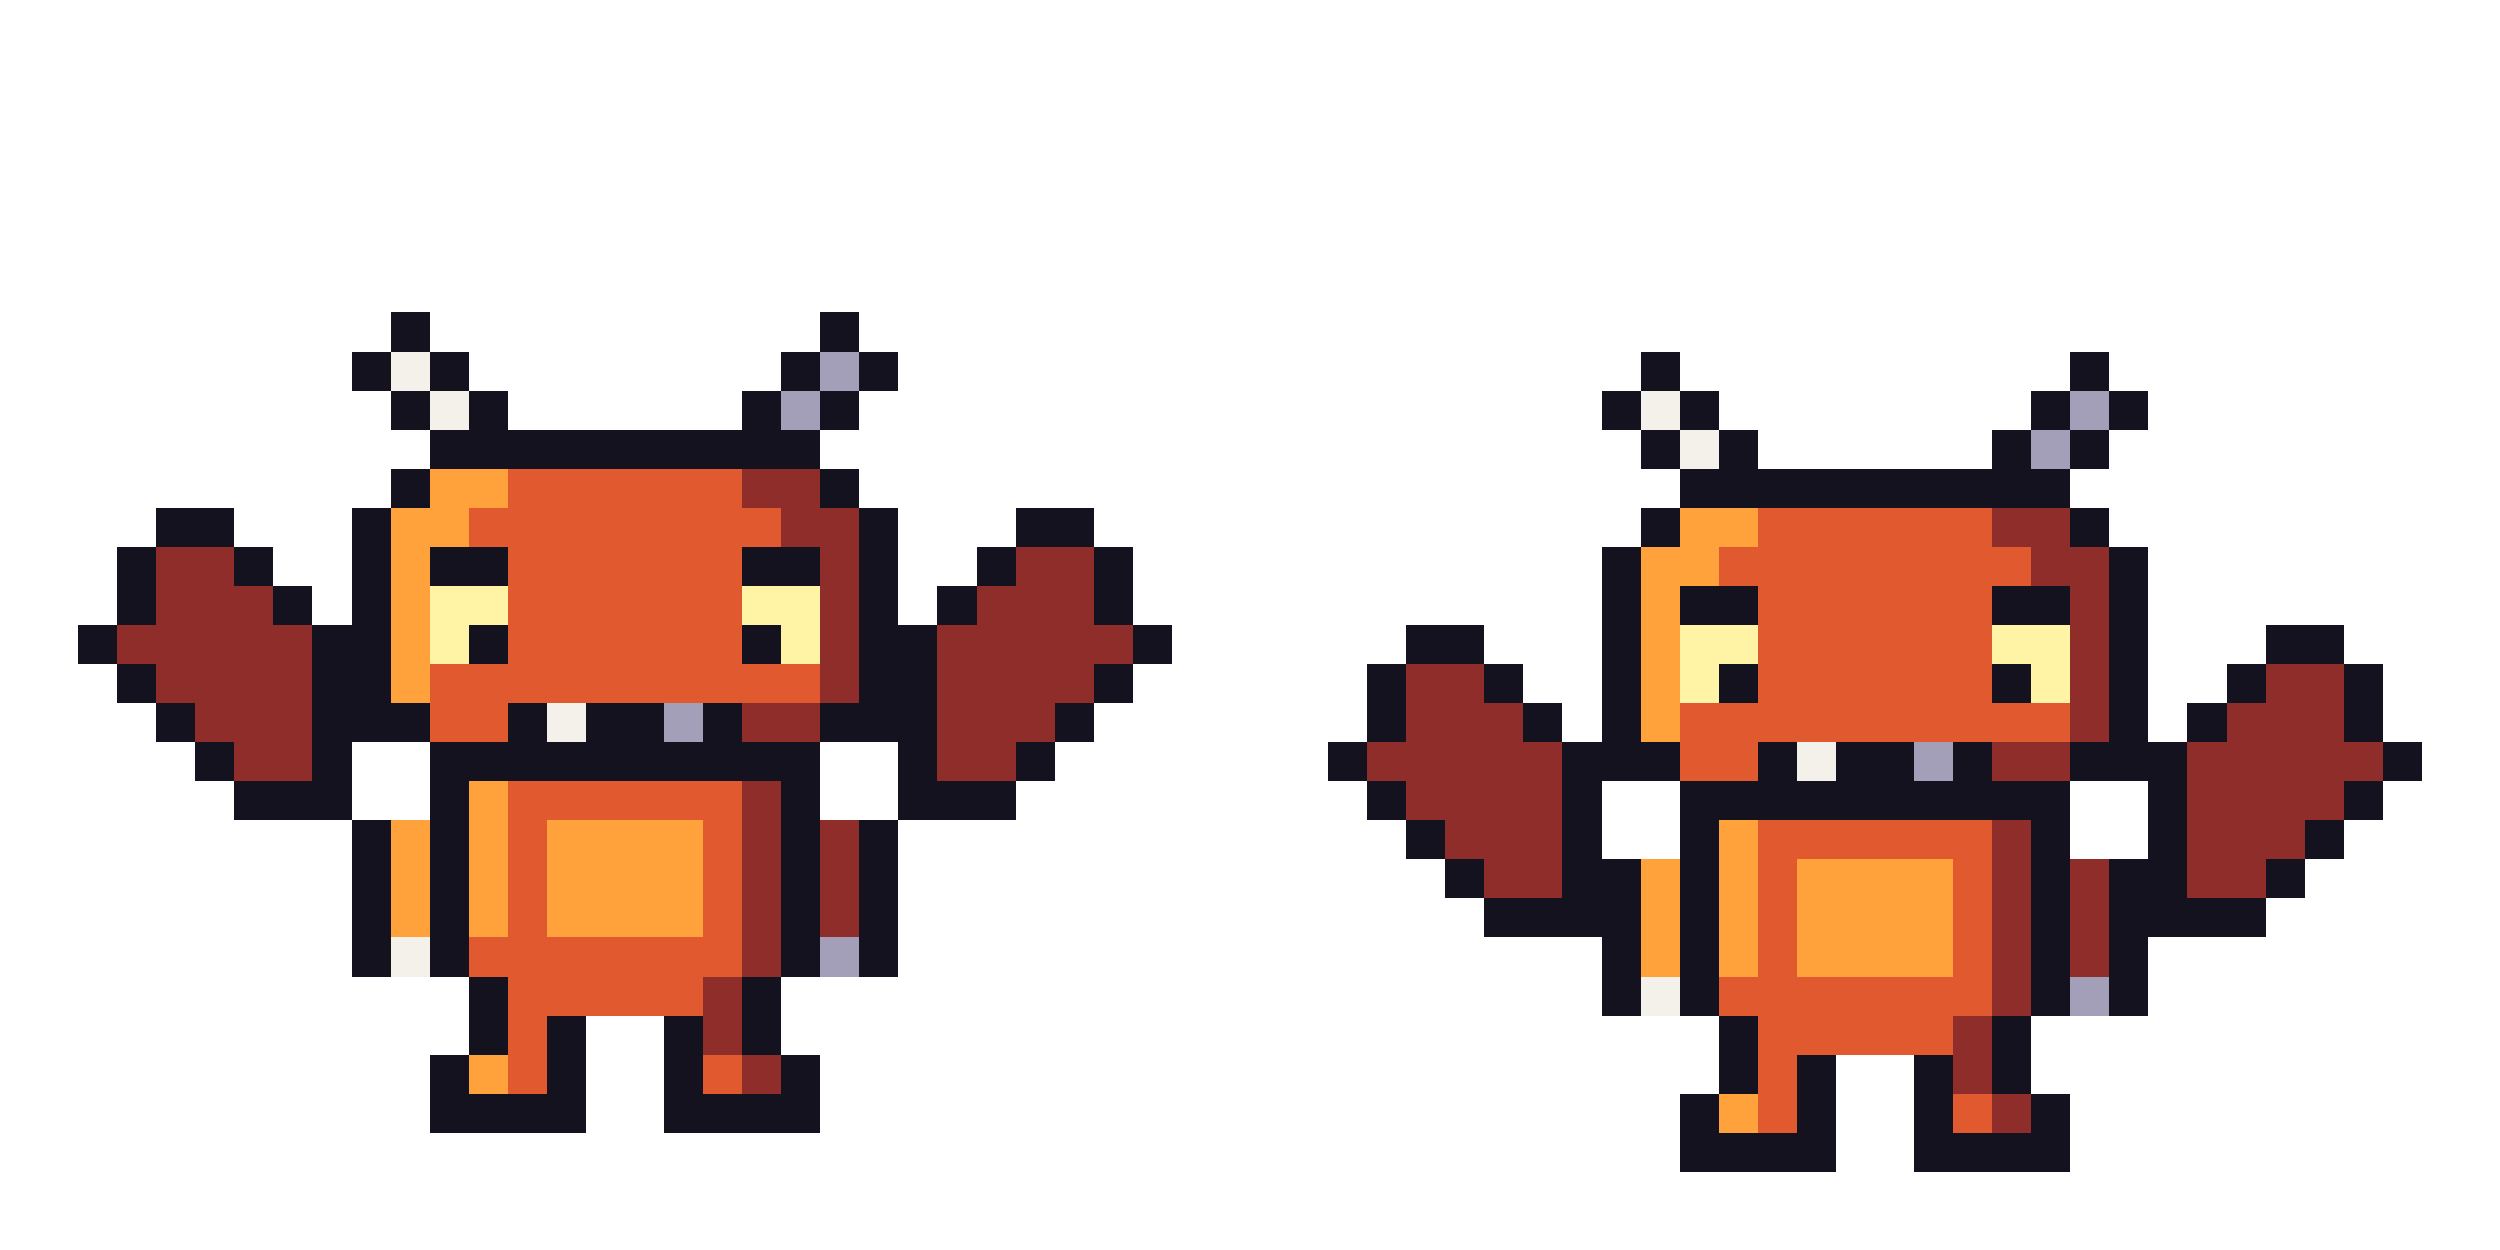
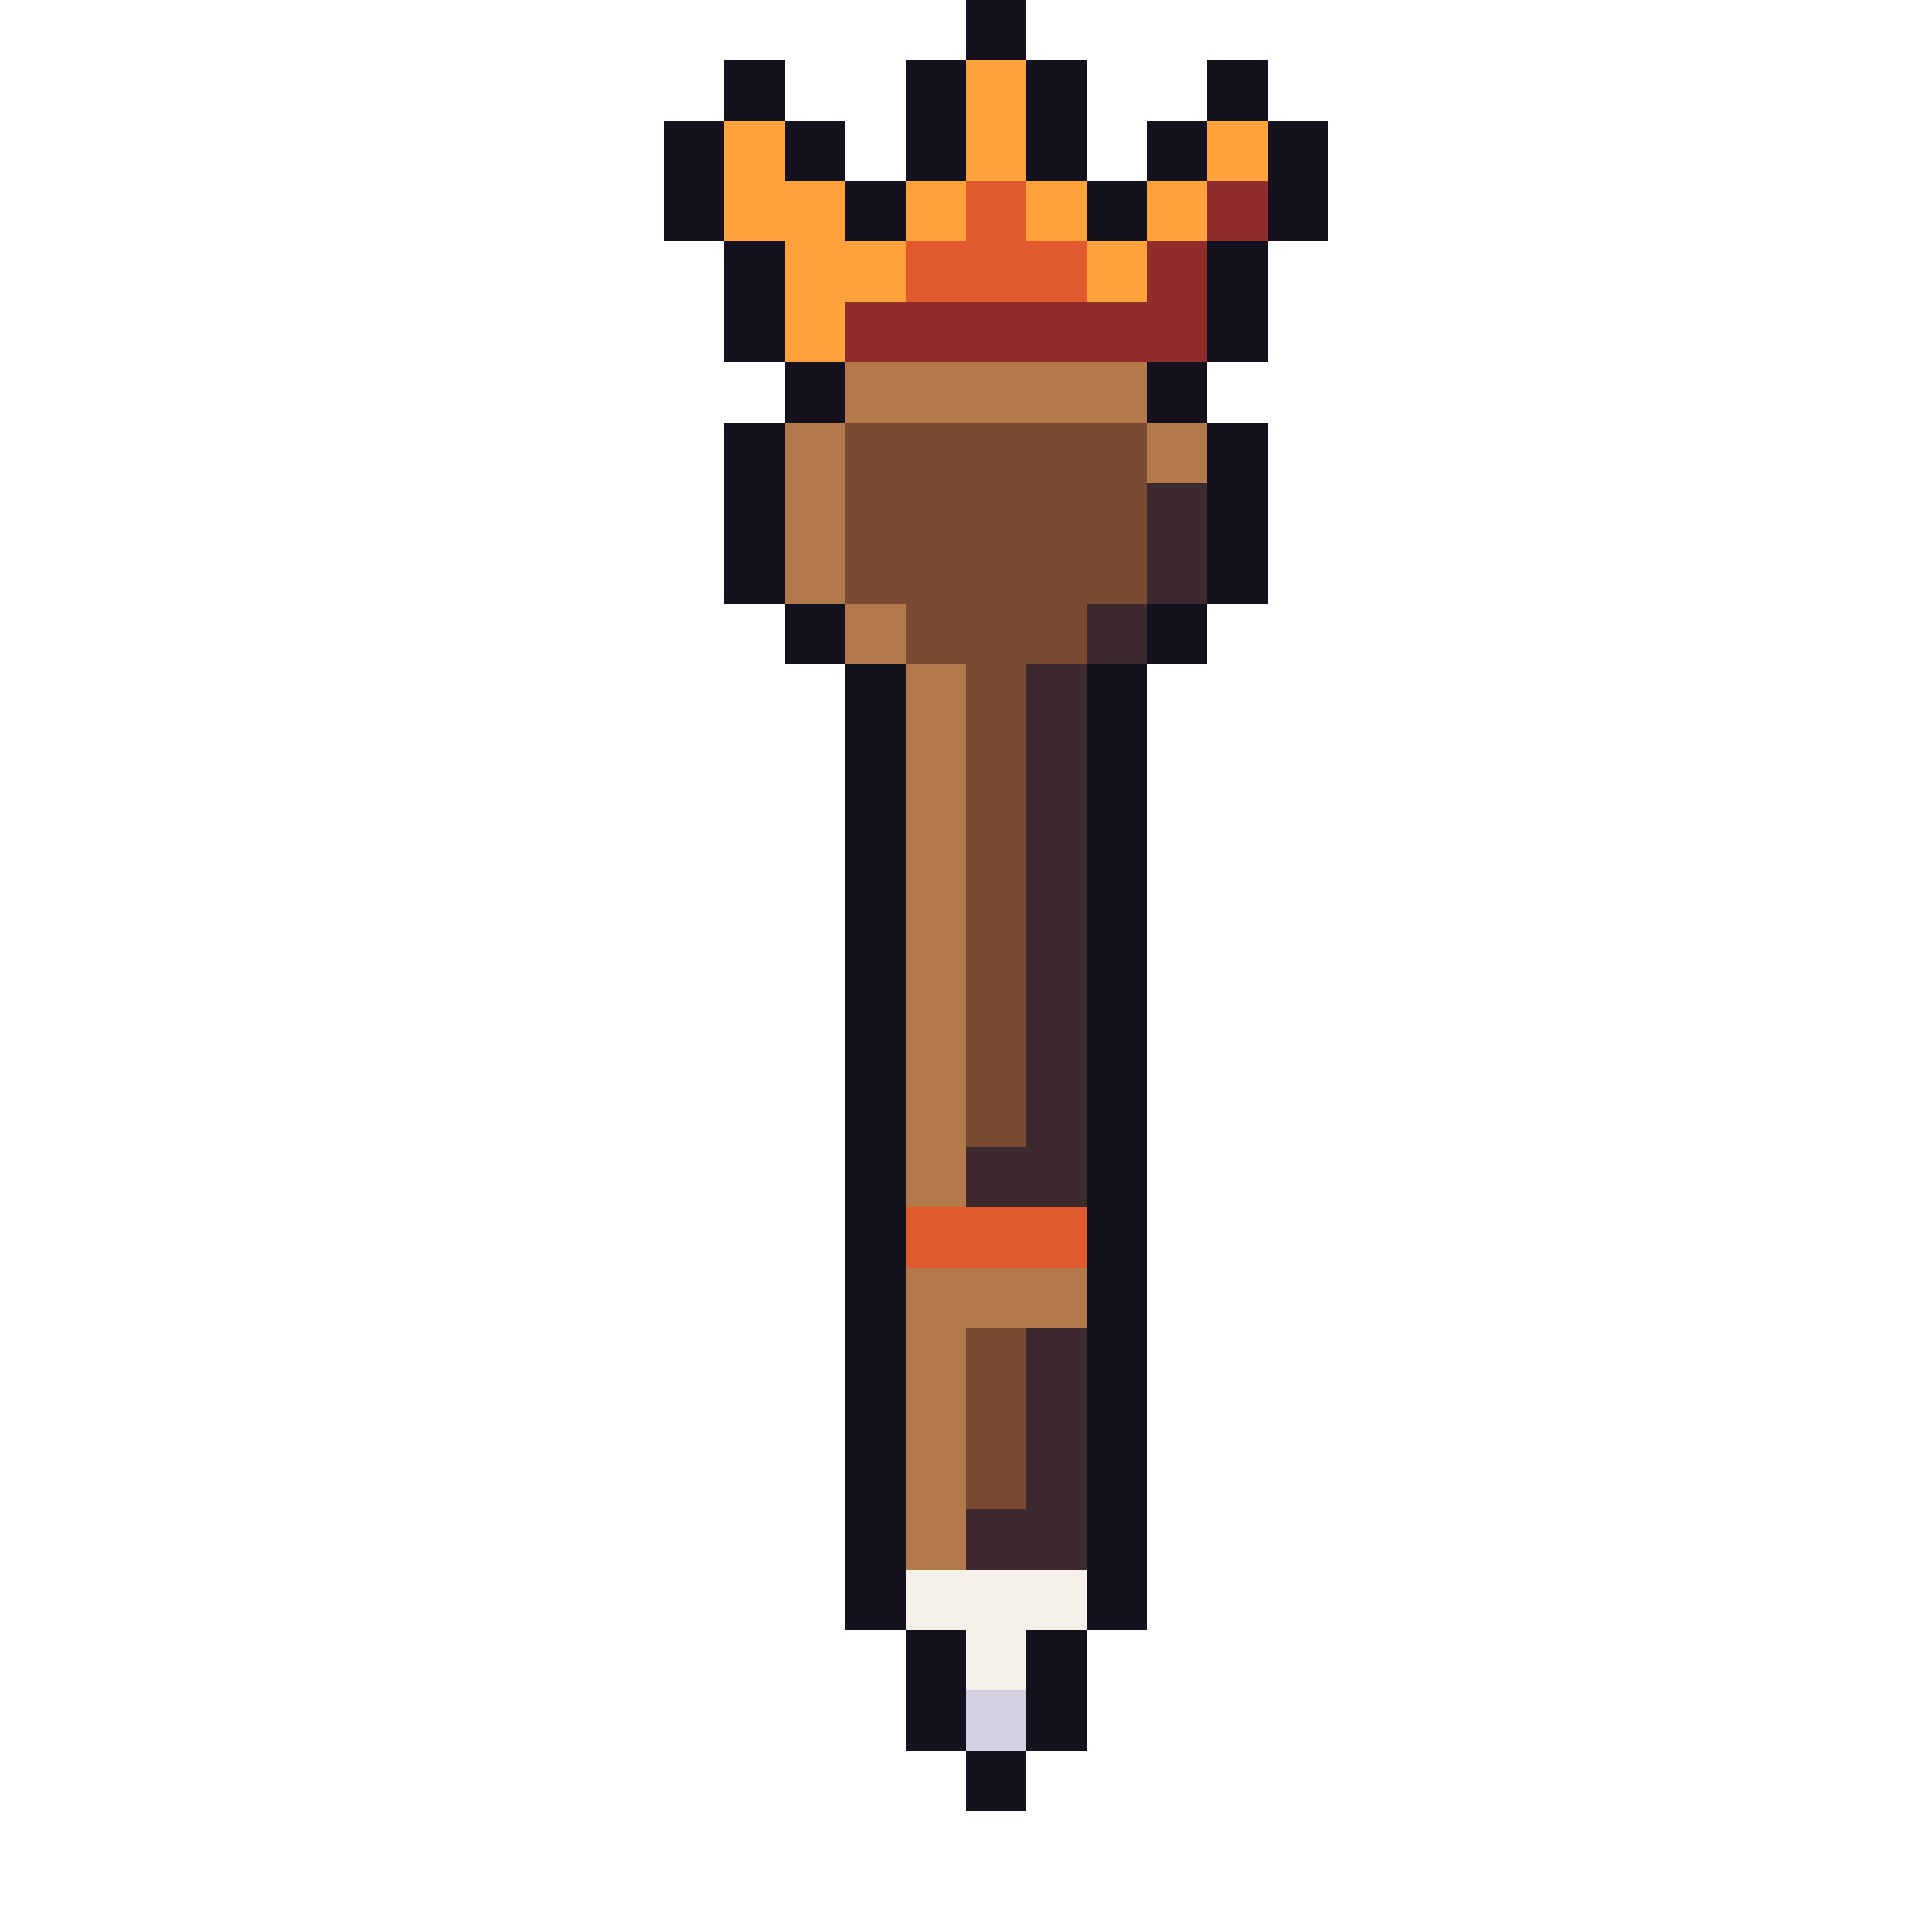
- <svg xmlns="http://www.w3.org/2000/svg" width="64" height="32" viewBox="0 0 64 32" shape-rendering="crispEdges">
-   <rect x="4" y="13" width="2" height="1" fill="#14121f" />
-   <rect x="3" y="14" width="1" height="1" fill="#14121f" />
-   <rect x="4" y="14" width="2" height="1" fill="#8f2d2a" />
-   <rect x="6" y="14" width="1" height="1" fill="#14121f" />
-   <rect x="3" y="15" width="1" height="1" fill="#14121f" />
-   <rect x="4" y="15" width="3" height="1" fill="#8f2d2a" />
-   <rect x="7" y="15" width="1" height="1" fill="#14121f" />
-   <rect x="2" y="16" width="1" height="1" fill="#14121f" />
-   <rect x="3" y="16" width="5" height="1" fill="#8f2d2a" />
-   <rect x="8" y="16" width="1" height="1" fill="#14121f" />
-   <rect x="3" y="17" width="1" height="1" fill="#14121f" />
-   <rect x="4" y="17" width="4" height="1" fill="#8f2d2a" />
-   <rect x="8" y="17" width="1" height="1" fill="#14121f" />
-   <rect x="4" y="18" width="1" height="1" fill="#14121f" />
-   <rect x="5" y="18" width="3" height="1" fill="#8f2d2a" />
-   <rect x="8" y="18" width="1" height="1" fill="#14121f" />
-   <rect x="5" y="19" width="1" height="1" fill="#14121f" />
-   <rect x="6" y="19" width="2" height="1" fill="#8f2d2a" />
-   <rect x="8" y="19" width="1" height="1" fill="#14121f" />
-   <rect x="6" y="20" width="3" height="1" fill="#14121f" />
-   <rect x="26" y="13" width="2" height="1" fill="#14121f" />
-   <rect x="25" y="14" width="1" height="1" fill="#14121f" />
-   <rect x="26" y="14" width="2" height="1" fill="#8f2d2a" />
-   <rect x="28" y="14" width="1" height="1" fill="#14121f" />
-   <rect x="24" y="15" width="1" height="1" fill="#14121f" />
-   <rect x="25" y="15" width="3" height="1" fill="#8f2d2a" />
-   <rect x="28" y="15" width="1" height="1" fill="#14121f" />
-   <rect x="23" y="16" width="1" height="1" fill="#14121f" />
-   <rect x="24" y="16" width="5" height="1" fill="#8f2d2a" />
-   <rect x="29" y="16" width="1" height="1" fill="#14121f" />
-   <rect x="23" y="17" width="1" height="1" fill="#14121f" />
-   <rect x="24" y="17" width="4" height="1" fill="#8f2d2a" />
-   <rect x="28" y="17" width="1" height="1" fill="#14121f" />
-   <rect x="23" y="18" width="1" height="1" fill="#14121f" />
-   <rect x="24" y="18" width="3" height="1" fill="#8f2d2a" />
-   <rect x="27" y="18" width="1" height="1" fill="#14121f" />
-   <rect x="23" y="19" width="1" height="1" fill="#14121f" />
-   <rect x="24" y="19" width="2" height="1" fill="#8f2d2a" />
-   <rect x="26" y="19" width="1" height="1" fill="#14121f" />
-   <rect x="23" y="20" width="3" height="1" fill="#14121f" />
-   <rect x="10" y="8" width="1" height="1" fill="#14121f" />
-   <rect x="21" y="8" width="1" height="1" fill="#14121f" />
-   <rect x="9" y="9" width="1" height="1" fill="#14121f" />
-   <rect x="10" y="9" width="1" height="1" fill="#f4f1ea" />
-   <rect x="11" y="9" width="1" height="1" fill="#14121f" />
+ <svg xmlns="http://www.w3.org/2000/svg" width="32" height="32" viewBox="0 0 32 32" shape-rendering="crispEdges">
+   <rect x="16" y="0" width="1" height="1" fill="#14121f" />
+   <rect x="12" y="1" width="1" height="1" fill="#14121f" />
+   <rect x="15" y="1" width="1" height="1" fill="#14121f" />
+   <rect x="16" y="1" width="1" height="1" fill="#ffa23c" />
+   <rect x="17" y="1" width="1" height="1" fill="#14121f" />
+   <rect x="20" y="1" width="1" height="1" fill="#14121f" />
+   <rect x="11" y="2" width="1" height="1" fill="#14121f" />
+   <rect x="12" y="2" width="1" height="1" fill="#ffa23c" />
+   <rect x="13" y="2" width="1" height="1" fill="#14121f" />
+   <rect x="15" y="2" width="1" height="1" fill="#14121f" />
+   <rect x="16" y="2" width="1" height="1" fill="#ffa23c" />
+   <rect x="17" y="2" width="1" height="1" fill="#14121f" />
+   <rect x="19" y="2" width="1" height="1" fill="#14121f" />
+   <rect x="20" y="2" width="1" height="1" fill="#ffa23c" />
+   <rect x="21" y="2" width="1" height="1" fill="#14121f" />
+   <rect x="11" y="3" width="1" height="1" fill="#14121f" />
+   <rect x="12" y="3" width="2" height="1" fill="#ffa23c" />
+   <rect x="14" y="3" width="1" height="1" fill="#14121f" />
+   <rect x="15" y="3" width="1" height="1" fill="#ffa23c" />
+   <rect x="16" y="3" width="1" height="1" fill="#e0592f" />
+   <rect x="17" y="3" width="1" height="1" fill="#ffa23c" />
+   <rect x="18" y="3" width="1" height="1" fill="#14121f" />
+   <rect x="19" y="3" width="1" height="1" fill="#ffa23c" />
+   <rect x="20" y="3" width="1" height="1" fill="#8f2d2a" />
+   <rect x="21" y="3" width="1" height="1" fill="#14121f" />
+   <rect x="12" y="4" width="1" height="1" fill="#14121f" />
+   <rect x="13" y="4" width="2" height="1" fill="#ffa23c" />
+   <rect x="15" y="4" width="3" height="1" fill="#e0592f" />
+   <rect x="18" y="4" width="1" height="1" fill="#ffa23c" />
+   <rect x="19" y="4" width="1" height="1" fill="#8f2d2a" />
+   <rect x="20" y="4" width="1" height="1" fill="#14121f" />
+   <rect x="12" y="5" width="1" height="1" fill="#14121f" />
+   <rect x="13" y="5" width="1" height="1" fill="#ffa23c" />
+   <rect x="14" y="5" width="6" height="1" fill="#8f2d2a" />
+   <rect x="20" y="5" width="1" height="1" fill="#14121f" />
+   <rect x="13" y="6" width="1" height="1" fill="#14121f" />
+   <rect x="14" y="6" width="5" height="1" fill="#b27a4a" />
+   <rect x="19" y="6" width="1" height="1" fill="#14121f" />
+   <rect x="12" y="7" width="1" height="1" fill="#14121f" />
+   <rect x="13" y="7" width="1" height="1" fill="#b27a4a" />
+   <rect x="14" y="7" width="5" height="1" fill="#7a4a35" />
+   <rect x="19" y="7" width="1" height="1" fill="#b27a4a" />
+   <rect x="20" y="7" width="1" height="1" fill="#14121f" />
+   <rect x="12" y="8" width="1" height="1" fill="#14121f" />
+   <rect x="13" y="8" width="1" height="1" fill="#b27a4a" />
+   <rect x="14" y="8" width="5" height="1" fill="#7a4a35" />
+   <rect x="19" y="8" width="1" height="1" fill="#3d2a2e" />
+   <rect x="20" y="8" width="1" height="1" fill="#14121f" />
+   <rect x="12" y="9" width="1" height="1" fill="#14121f" />
+   <rect x="13" y="9" width="1" height="1" fill="#b27a4a" />
+   <rect x="14" y="9" width="5" height="1" fill="#7a4a35" />
+   <rect x="19" y="9" width="1" height="1" fill="#3d2a2e" />
  <rect x="20" y="9" width="1" height="1" fill="#14121f" />
-   <rect x="21" y="9" width="1" height="1" fill="#a39fb8" />
-   <rect x="22" y="9" width="1" height="1" fill="#14121f" />
-   <rect x="10" y="10" width="1" height="1" fill="#14121f" />
-   <rect x="11" y="10" width="1" height="1" fill="#f4f1ea" />
-   <rect x="12" y="10" width="1" height="1" fill="#14121f" />
+   <rect x="13" y="10" width="1" height="1" fill="#14121f" />
+   <rect x="14" y="10" width="1" height="1" fill="#b27a4a" />
+   <rect x="15" y="10" width="3" height="1" fill="#7a4a35" />
+   <rect x="18" y="10" width="1" height="1" fill="#3d2a2e" />
  <rect x="19" y="10" width="1" height="1" fill="#14121f" />
-   <rect x="20" y="10" width="1" height="1" fill="#a39fb8" />
-   <rect x="21" y="10" width="1" height="1" fill="#14121f" />
-   <rect x="11" y="11" width="10" height="1" fill="#14121f" />
-   <rect x="10" y="12" width="1" height="1" fill="#14121f" />
-   <rect x="11" y="12" width="2" height="1" fill="#ffa23c" />
-   <rect x="13" y="12" width="6" height="1" fill="#e0592f" />
-   <rect x="19" y="12" width="2" height="1" fill="#8f2d2a" />
-   <rect x="21" y="12" width="1" height="1" fill="#14121f" />
-   <rect x="9" y="13" width="1" height="6" fill="#14121f" />
-   <rect x="10" y="13" width="2" height="1" fill="#ffa23c" />
-   <rect x="12" y="13" width="8" height="1" fill="#e0592f" />
-   <rect x="20" y="13" width="2" height="1" fill="#8f2d2a" />
-   <rect x="22" y="13" width="1" height="6" fill="#14121f" />
-   <rect x="10" y="14" width="1" height="3" fill="#ffa23c" />
-   <rect x="11" y="14" width="2" height="1" fill="#14121f" />
-   <rect x="13" y="14" width="6" height="1" fill="#e0592f" />
-   <rect x="19" y="14" width="2" height="1" fill="#14121f" />
-   <rect x="21" y="14" width="1" height="4" fill="#8f2d2a" />
-   <rect x="11" y="15" width="2" height="1" fill="#fff3a6" />
-   <rect x="13" y="15" width="6" height="2" fill="#e0592f" />
-   <rect x="19" y="15" width="2" height="1" fill="#fff3a6" />
-   <rect x="11" y="16" width="1" height="1" fill="#fff3a6" />
-   <rect x="12" y="16" width="1" height="1" fill="#14121f" />
-   <rect x="19" y="16" width="1" height="1" fill="#14121f" />
-   <rect x="20" y="16" width="1" height="1" fill="#fff3a6" />
-   <rect x="10" y="17" width="1" height="1" fill="#ffa23c" />
-   <rect x="11" y="17" width="10" height="1" fill="#e0592f" />
-   <rect x="10" y="18" width="1" height="1" fill="#14121f" />
-   <rect x="11" y="18" width="2" height="1" fill="#e0592f" />
-   <rect x="13" y="18" width="1" height="1" fill="#14121f" />
-   <rect x="14" y="18" width="1" height="1" fill="#f4f1ea" />
-   <rect x="15" y="18" width="2" height="1" fill="#14121f" />
-   <rect x="17" y="18" width="1" height="1" fill="#a39fb8" />
+   <rect x="14" y="11" width="1" height="1" fill="#14121f" />
+   <rect x="15" y="11" width="1" height="1" fill="#b27a4a" />
+   <rect x="16" y="11" width="1" height="1" fill="#7a4a35" />
+   <rect x="17" y="11" width="1" height="1" fill="#3d2a2e" />
+   <rect x="18" y="11" width="1" height="1" fill="#14121f" />
+   <rect x="14" y="12" width="1" height="1" fill="#14121f" />
+   <rect x="15" y="12" width="1" height="1" fill="#b27a4a" />
+   <rect x="16" y="12" width="1" height="1" fill="#7a4a35" />
+   <rect x="17" y="12" width="1" height="1" fill="#3d2a2e" />
+   <rect x="18" y="12" width="1" height="1" fill="#14121f" />
+   <rect x="14" y="13" width="1" height="1" fill="#14121f" />
+   <rect x="15" y="13" width="1" height="1" fill="#b27a4a" />
+   <rect x="16" y="13" width="1" height="1" fill="#7a4a35" />
+   <rect x="17" y="13" width="1" height="1" fill="#3d2a2e" />
+   <rect x="18" y="13" width="1" height="1" fill="#14121f" />
+   <rect x="14" y="14" width="1" height="1" fill="#14121f" />
+   <rect x="15" y="14" width="1" height="1" fill="#b27a4a" />
+   <rect x="16" y="14" width="1" height="1" fill="#7a4a35" />
+   <rect x="17" y="14" width="1" height="1" fill="#3d2a2e" />
+   <rect x="18" y="14" width="1" height="1" fill="#14121f" />
+   <rect x="14" y="15" width="1" height="1" fill="#14121f" />
+   <rect x="15" y="15" width="1" height="1" fill="#b27a4a" />
+   <rect x="16" y="15" width="1" height="1" fill="#7a4a35" />
+   <rect x="17" y="15" width="1" height="1" fill="#3d2a2e" />
+   <rect x="18" y="15" width="1" height="1" fill="#14121f" />
+   <rect x="14" y="16" width="1" height="1" fill="#14121f" />
+   <rect x="15" y="16" width="1" height="1" fill="#b27a4a" />
+   <rect x="16" y="16" width="1" height="1" fill="#7a4a35" />
+   <rect x="17" y="16" width="1" height="1" fill="#3d2a2e" />
+   <rect x="18" y="16" width="1" height="1" fill="#14121f" />
+   <rect x="14" y="17" width="1" height="1" fill="#14121f" />
+   <rect x="15" y="17" width="1" height="1" fill="#b27a4a" />
+   <rect x="16" y="17" width="1" height="1" fill="#7a4a35" />
+   <rect x="17" y="17" width="1" height="1" fill="#3d2a2e" />
+   <rect x="18" y="17" width="1" height="1" fill="#14121f" />
+   <rect x="14" y="18" width="1" height="1" fill="#14121f" />
+   <rect x="15" y="18" width="1" height="1" fill="#b27a4a" />
+   <rect x="16" y="18" width="1" height="1" fill="#7a4a35" />
+   <rect x="17" y="18" width="1" height="1" fill="#3d2a2e" />
  <rect x="18" y="18" width="1" height="1" fill="#14121f" />
-   <rect x="19" y="18" width="2" height="1" fill="#8f2d2a" />
-   <rect x="21" y="18" width="1" height="1" fill="#14121f" />
-   <rect x="11" y="19" width="10" height="1" fill="#14121f" />
-   <rect x="11" y="20" width="1" height="1" fill="#14121f" />
-   <rect x="12" y="20" width="1" height="1" fill="#ffa23c" />
-   <rect x="13" y="20" width="6" height="1" fill="#e0592f" />
-   <rect x="19" y="20" width="1" height="1" fill="#8f2d2a" />
-   <rect x="20" y="20" width="1" height="1" fill="#14121f" />
-   <rect x="9" y="21" width="1" height="3" fill="#14121f" />
-   <rect x="10" y="21" width="1" height="3" fill="#ffa23c" />
-   <rect x="11" y="21" width="1" height="3" fill="#14121f" />
-   <rect x="12" y="21" width="1" height="3" fill="#ffa23c" />
-   <rect x="13" y="21" width="1" height="3" fill="#e0592f" />
-   <rect x="14" y="21" width="4" height="3" fill="#ffa23c" />
-   <rect x="18" y="21" width="1" height="3" fill="#e0592f" />
-   <rect x="19" y="21" width="1" height="3" fill="#8f2d2a" />
-   <rect x="20" y="21" width="1" height="3" fill="#14121f" />
-   <rect x="21" y="21" width="1" height="3" fill="#8f2d2a" />
-   <rect x="22" y="21" width="1" height="3" fill="#14121f" />
-   <rect x="9" y="24" width="1" height="1" fill="#14121f" />
-   <rect x="10" y="24" width="1" height="1" fill="#f4f1ea" />
-   <rect x="11" y="24" width="1" height="1" fill="#14121f" />
-   <rect x="12" y="24" width="7" height="1" fill="#e0592f" />
-   <rect x="19" y="24" width="1" height="1" fill="#8f2d2a" />
-   <rect x="20" y="24" width="1" height="1" fill="#14121f" />
-   <rect x="21" y="24" width="1" height="1" fill="#a39fb8" />
-   <rect x="22" y="24" width="1" height="1" fill="#14121f" />
-   <rect x="12" y="25" width="1" height="1" fill="#14121f" />
-   <rect x="13" y="25" width="5" height="1" fill="#e0592f" />
-   <rect x="18" y="25" width="1" height="1" fill="#8f2d2a" />
-   <rect x="19" y="25" width="1" height="1" fill="#14121f" />
-   <rect x="12" y="26" width="1" height="1" fill="#14121f" />
-   <rect x="13" y="26" width="1" height="1" fill="#e0592f" />
+   <rect x="14" y="19" width="1" height="1" fill="#14121f" />
+   <rect x="15" y="19" width="1" height="1" fill="#b27a4a" />
+   <rect x="16" y="19" width="2" height="1" fill="#3d2a2e" />
+   <rect x="18" y="19" width="1" height="1" fill="#14121f" />
+   <rect x="14" y="20" width="1" height="1" fill="#14121f" />
+   <rect x="15" y="20" width="3" height="1" fill="#e0592f" />
+   <rect x="18" y="20" width="1" height="1" fill="#14121f" />
+   <rect x="14" y="21" width="1" height="1" fill="#14121f" />
+   <rect x="15" y="21" width="3" height="1" fill="#b27a4a" />
+   <rect x="18" y="21" width="1" height="1" fill="#14121f" />
+   <rect x="14" y="22" width="1" height="1" fill="#14121f" />
+   <rect x="15" y="22" width="1" height="1" fill="#b27a4a" />
+   <rect x="16" y="22" width="1" height="1" fill="#7a4a35" />
+   <rect x="17" y="22" width="1" height="1" fill="#3d2a2e" />
+   <rect x="18" y="22" width="1" height="1" fill="#14121f" />
+   <rect x="14" y="23" width="1" height="1" fill="#14121f" />
+   <rect x="15" y="23" width="1" height="1" fill="#b27a4a" />
+   <rect x="16" y="23" width="1" height="1" fill="#7a4a35" />
+   <rect x="17" y="23" width="1" height="1" fill="#3d2a2e" />
+   <rect x="18" y="23" width="1" height="1" fill="#14121f" />
+   <rect x="14" y="24" width="1" height="1" fill="#14121f" />
+   <rect x="15" y="24" width="1" height="1" fill="#b27a4a" />
+   <rect x="16" y="24" width="1" height="1" fill="#7a4a35" />
+   <rect x="17" y="24" width="1" height="1" fill="#3d2a2e" />
+   <rect x="18" y="24" width="1" height="1" fill="#14121f" />
+   <rect x="14" y="25" width="1" height="1" fill="#14121f" />
+   <rect x="15" y="25" width="1" height="1" fill="#b27a4a" />
+   <rect x="16" y="25" width="2" height="1" fill="#3d2a2e" />
+   <rect x="18" y="25" width="1" height="1" fill="#14121f" />
  <rect x="14" y="26" width="1" height="1" fill="#14121f" />
-   <rect x="17" y="26" width="1" height="1" fill="#14121f" />
-   <rect x="18" y="26" width="1" height="1" fill="#8f2d2a" />
-   <rect x="19" y="26" width="1" height="1" fill="#14121f" />
-   <rect x="11" y="27" width="1" height="1" fill="#14121f" />
-   <rect x="12" y="27" width="1" height="1" fill="#ffa23c" />
-   <rect x="13" y="27" width="1" height="1" fill="#e0592f" />
-   <rect x="14" y="27" width="1" height="1" fill="#14121f" />
+   <rect x="15" y="26" width="3" height="1" fill="#f4f1ea" />
+   <rect x="18" y="26" width="1" height="1" fill="#14121f" />
+   <rect x="15" y="27" width="1" height="1" fill="#14121f" />
+   <rect x="16" y="27" width="1" height="1" fill="#f4f1ea" />
  <rect x="17" y="27" width="1" height="1" fill="#14121f" />
-   <rect x="18" y="27" width="1" height="1" fill="#e0592f" />
-   <rect x="19" y="27" width="1" height="1" fill="#8f2d2a" />
-   <rect x="20" y="27" width="1" height="1" fill="#14121f" />
-   <rect x="11" y="28" width="4" height="1" fill="#14121f" />
-   <rect x="17" y="28" width="4" height="1" fill="#14121f" />
-   <rect x="36" y="16" width="2" height="1" fill="#14121f" />
-   <rect x="35" y="17" width="1" height="1" fill="#14121f" />
-   <rect x="36" y="17" width="2" height="1" fill="#8f2d2a" />
-   <rect x="38" y="17" width="1" height="1" fill="#14121f" />
-   <rect x="35" y="18" width="1" height="1" fill="#14121f" />
-   <rect x="36" y="18" width="3" height="1" fill="#8f2d2a" />
-   <rect x="39" y="18" width="1" height="1" fill="#14121f" />
-   <rect x="34" y="19" width="1" height="1" fill="#14121f" />
-   <rect x="35" y="19" width="5" height="1" fill="#8f2d2a" />
-   <rect x="40" y="19" width="1" height="1" fill="#14121f" />
-   <rect x="35" y="20" width="1" height="1" fill="#14121f" />
-   <rect x="36" y="20" width="4" height="1" fill="#8f2d2a" />
-   <rect x="40" y="20" width="1" height="1" fill="#14121f" />
-   <rect x="36" y="21" width="1" height="1" fill="#14121f" />
-   <rect x="37" y="21" width="3" height="1" fill="#8f2d2a" />
-   <rect x="40" y="21" width="1" height="1" fill="#14121f" />
-   <rect x="37" y="22" width="1" height="1" fill="#14121f" />
-   <rect x="38" y="22" width="2" height="1" fill="#8f2d2a" />
-   <rect x="40" y="22" width="1" height="1" fill="#14121f" />
-   <rect x="38" y="23" width="3" height="1" fill="#14121f" />
-   <rect x="58" y="16" width="2" height="1" fill="#14121f" />
-   <rect x="57" y="17" width="1" height="1" fill="#14121f" />
-   <rect x="58" y="17" width="2" height="1" fill="#8f2d2a" />
-   <rect x="60" y="17" width="1" height="1" fill="#14121f" />
-   <rect x="56" y="18" width="1" height="1" fill="#14121f" />
-   <rect x="57" y="18" width="3" height="1" fill="#8f2d2a" />
-   <rect x="60" y="18" width="1" height="1" fill="#14121f" />
-   <rect x="55" y="19" width="1" height="1" fill="#14121f" />
-   <rect x="56" y="19" width="5" height="1" fill="#8f2d2a" />
-   <rect x="61" y="19" width="1" height="1" fill="#14121f" />
-   <rect x="55" y="20" width="1" height="1" fill="#14121f" />
-   <rect x="56" y="20" width="4" height="1" fill="#8f2d2a" />
-   <rect x="60" y="20" width="1" height="1" fill="#14121f" />
-   <rect x="55" y="21" width="1" height="1" fill="#14121f" />
-   <rect x="56" y="21" width="3" height="1" fill="#8f2d2a" />
-   <rect x="59" y="21" width="1" height="1" fill="#14121f" />
-   <rect x="55" y="22" width="1" height="1" fill="#14121f" />
-   <rect x="56" y="22" width="2" height="1" fill="#8f2d2a" />
-   <rect x="58" y="22" width="1" height="1" fill="#14121f" />
-   <rect x="55" y="23" width="3" height="1" fill="#14121f" />
-   <rect x="42" y="9" width="1" height="1" fill="#14121f" />
-   <rect x="53" y="9" width="1" height="1" fill="#14121f" />
-   <rect x="41" y="10" width="1" height="1" fill="#14121f" />
-   <rect x="42" y="10" width="1" height="1" fill="#f4f1ea" />
-   <rect x="43" y="10" width="1" height="1" fill="#14121f" />
-   <rect x="52" y="10" width="1" height="1" fill="#14121f" />
-   <rect x="53" y="10" width="1" height="1" fill="#a39fb8" />
-   <rect x="54" y="10" width="1" height="1" fill="#14121f" />
-   <rect x="42" y="11" width="1" height="1" fill="#14121f" />
-   <rect x="43" y="11" width="1" height="1" fill="#f4f1ea" />
-   <rect x="44" y="11" width="1" height="1" fill="#14121f" />
-   <rect x="51" y="11" width="1" height="1" fill="#14121f" />
-   <rect x="52" y="11" width="1" height="1" fill="#a39fb8" />
-   <rect x="53" y="11" width="1" height="1" fill="#14121f" />
-   <rect x="43" y="12" width="10" height="1" fill="#14121f" />
-   <rect x="42" y="13" width="1" height="1" fill="#14121f" />
-   <rect x="43" y="13" width="2" height="1" fill="#ffa23c" />
-   <rect x="45" y="13" width="6" height="1" fill="#e0592f" />
-   <rect x="51" y="13" width="2" height="1" fill="#8f2d2a" />
-   <rect x="53" y="13" width="1" height="1" fill="#14121f" />
-   <rect x="41" y="14" width="1" height="6" fill="#14121f" />
-   <rect x="42" y="14" width="2" height="1" fill="#ffa23c" />
-   <rect x="44" y="14" width="8" height="1" fill="#e0592f" />
-   <rect x="52" y="14" width="2" height="1" fill="#8f2d2a" />
-   <rect x="54" y="14" width="1" height="6" fill="#14121f" />
-   <rect x="42" y="15" width="1" height="3" fill="#ffa23c" />
-   <rect x="43" y="15" width="2" height="1" fill="#14121f" />
-   <rect x="45" y="15" width="6" height="1" fill="#e0592f" />
-   <rect x="51" y="15" width="2" height="1" fill="#14121f" />
-   <rect x="53" y="15" width="1" height="4" fill="#8f2d2a" />
-   <rect x="43" y="16" width="2" height="1" fill="#fff3a6" />
-   <rect x="45" y="16" width="6" height="2" fill="#e0592f" />
-   <rect x="51" y="16" width="2" height="1" fill="#fff3a6" />
-   <rect x="43" y="17" width="1" height="1" fill="#fff3a6" />
-   <rect x="44" y="17" width="1" height="1" fill="#14121f" />
-   <rect x="51" y="17" width="1" height="1" fill="#14121f" />
-   <rect x="52" y="17" width="1" height="1" fill="#fff3a6" />
-   <rect x="42" y="18" width="1" height="1" fill="#ffa23c" />
-   <rect x="43" y="18" width="10" height="1" fill="#e0592f" />
-   <rect x="42" y="19" width="1" height="1" fill="#14121f" />
-   <rect x="43" y="19" width="2" height="1" fill="#e0592f" />
-   <rect x="45" y="19" width="1" height="1" fill="#14121f" />
-   <rect x="46" y="19" width="1" height="1" fill="#f4f1ea" />
-   <rect x="47" y="19" width="2" height="1" fill="#14121f" />
-   <rect x="49" y="19" width="1" height="1" fill="#a39fb8" />
-   <rect x="50" y="19" width="1" height="1" fill="#14121f" />
-   <rect x="51" y="19" width="2" height="1" fill="#8f2d2a" />
-   <rect x="53" y="19" width="1" height="1" fill="#14121f" />
-   <rect x="43" y="20" width="10" height="1" fill="#14121f" />
-   <rect x="43" y="21" width="1" height="1" fill="#14121f" />
-   <rect x="44" y="21" width="1" height="1" fill="#ffa23c" />
-   <rect x="45" y="21" width="6" height="1" fill="#e0592f" />
-   <rect x="51" y="21" width="1" height="1" fill="#8f2d2a" />
-   <rect x="52" y="21" width="1" height="1" fill="#14121f" />
-   <rect x="41" y="22" width="1" height="3" fill="#14121f" />
-   <rect x="42" y="22" width="1" height="3" fill="#ffa23c" />
-   <rect x="43" y="22" width="1" height="3" fill="#14121f" />
-   <rect x="44" y="22" width="1" height="3" fill="#ffa23c" />
-   <rect x="45" y="22" width="1" height="3" fill="#e0592f" />
-   <rect x="46" y="22" width="4" height="3" fill="#ffa23c" />
-   <rect x="50" y="22" width="1" height="3" fill="#e0592f" />
-   <rect x="51" y="22" width="1" height="3" fill="#8f2d2a" />
-   <rect x="52" y="22" width="1" height="3" fill="#14121f" />
-   <rect x="53" y="22" width="1" height="3" fill="#8f2d2a" />
-   <rect x="54" y="22" width="1" height="3" fill="#14121f" />
-   <rect x="41" y="25" width="1" height="1" fill="#14121f" />
-   <rect x="42" y="25" width="1" height="1" fill="#f4f1ea" />
-   <rect x="43" y="25" width="1" height="1" fill="#14121f" />
-   <rect x="44" y="25" width="7" height="1" fill="#e0592f" />
-   <rect x="51" y="25" width="1" height="1" fill="#8f2d2a" />
-   <rect x="52" y="25" width="1" height="1" fill="#14121f" />
-   <rect x="53" y="25" width="1" height="1" fill="#a39fb8" />
-   <rect x="54" y="25" width="1" height="1" fill="#14121f" />
-   <rect x="44" y="26" width="1" height="1" fill="#14121f" />
-   <rect x="45" y="26" width="5" height="1" fill="#e0592f" />
-   <rect x="50" y="26" width="1" height="1" fill="#8f2d2a" />
-   <rect x="51" y="26" width="1" height="1" fill="#14121f" />
-   <rect x="44" y="27" width="1" height="1" fill="#14121f" />
-   <rect x="45" y="27" width="1" height="1" fill="#e0592f" />
-   <rect x="46" y="27" width="1" height="1" fill="#14121f" />
-   <rect x="49" y="27" width="1" height="1" fill="#14121f" />
-   <rect x="50" y="27" width="1" height="1" fill="#8f2d2a" />
-   <rect x="51" y="27" width="1" height="1" fill="#14121f" />
-   <rect x="43" y="28" width="1" height="1" fill="#14121f" />
-   <rect x="44" y="28" width="1" height="1" fill="#ffa23c" />
-   <rect x="45" y="28" width="1" height="1" fill="#e0592f" />
-   <rect x="46" y="28" width="1" height="1" fill="#14121f" />
-   <rect x="49" y="28" width="1" height="1" fill="#14121f" />
-   <rect x="50" y="28" width="1" height="1" fill="#e0592f" />
-   <rect x="51" y="28" width="1" height="1" fill="#8f2d2a" />
-   <rect x="52" y="28" width="1" height="1" fill="#14121f" />
-   <rect x="43" y="29" width="4" height="1" fill="#14121f" />
-   <rect x="49" y="29" width="4" height="1" fill="#14121f" />
+   <rect x="15" y="28" width="1" height="1" fill="#14121f" />
+   <rect x="16" y="28" width="1" height="1" fill="#d4d0e0" />
+   <rect x="17" y="28" width="1" height="1" fill="#14121f" />
+   <rect x="16" y="29" width="1" height="1" fill="#14121f" />
</svg>
